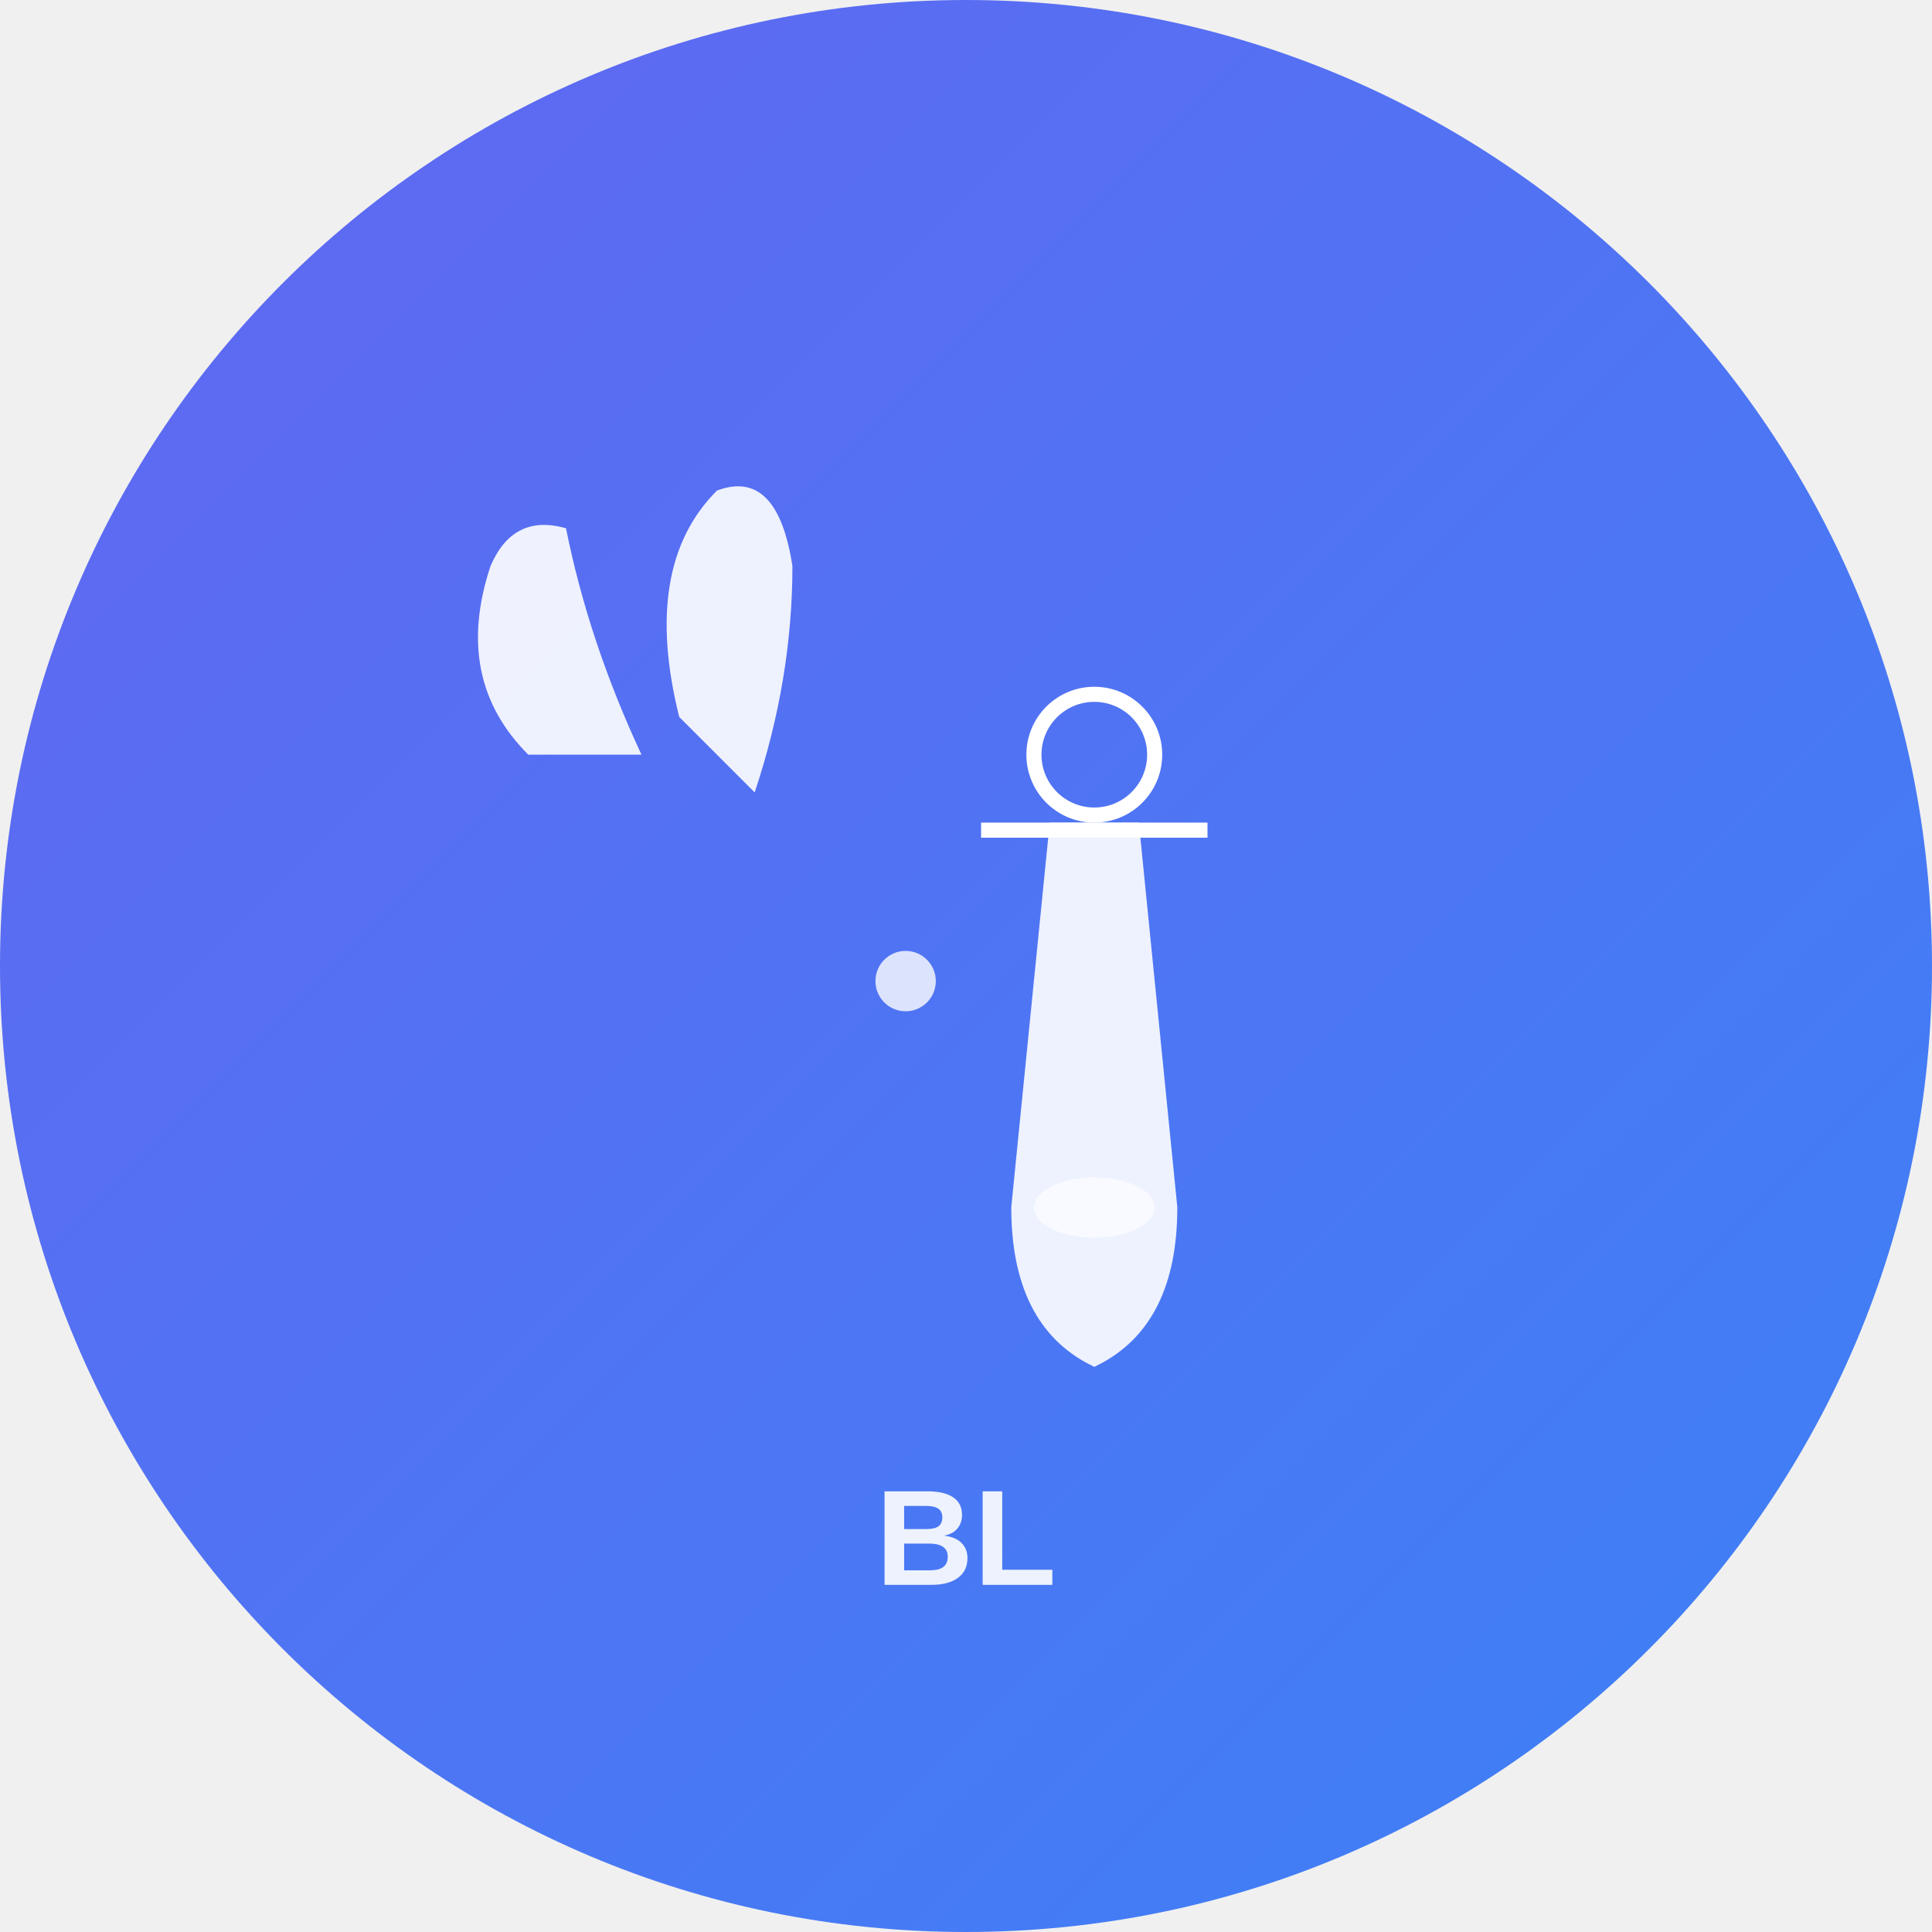
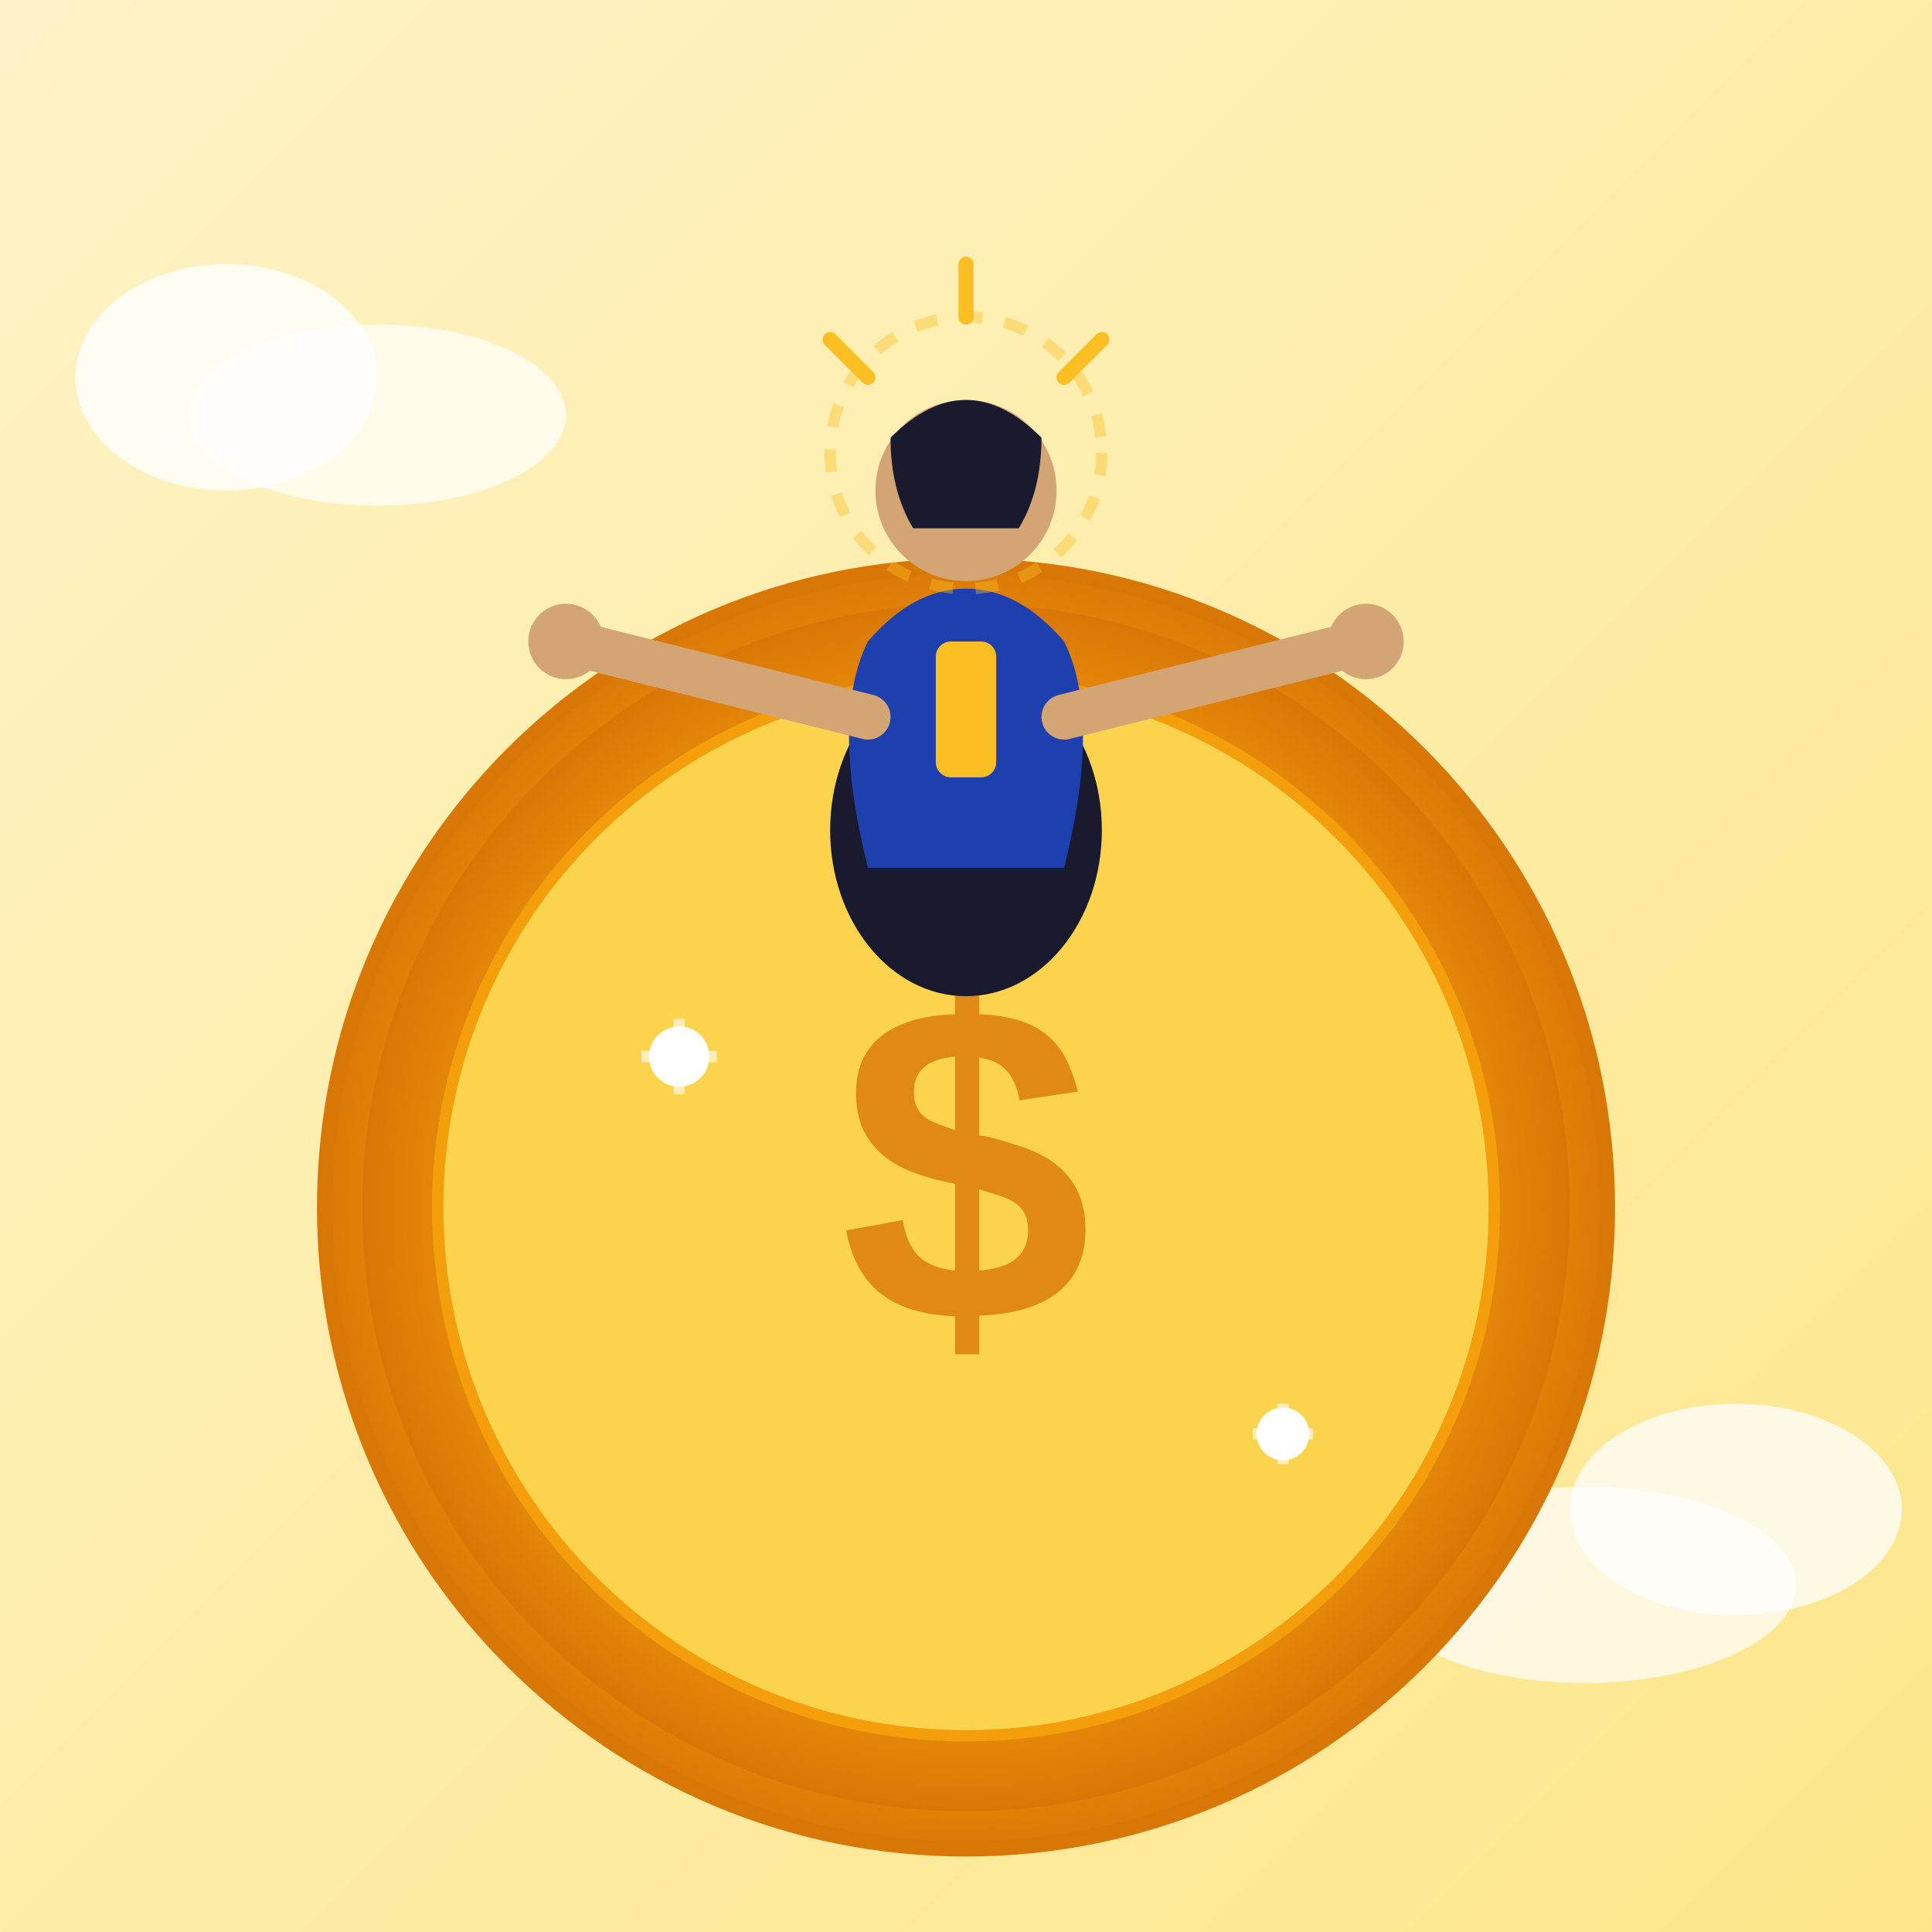
- <svg xmlns="http://www.w3.org/2000/svg" viewBox="0 0 256 256" width="256" height="256">
+ <svg xmlns="http://www.w3.org/2000/svg" viewBox="0 0 256 256">
  <defs>
-     <linearGradient id="grad1" x1="0%" y1="0%" x2="100%" y2="100%">
-       <stop offset="0%" style="stop-color:#6366f1;stop-opacity:1" />
-       <stop offset="100%" style="stop-color:#3b82f6;stop-opacity:1" />
+     <radialGradient id="coinGold" cx="50%" cy="50%" r="50%">
+       <stop offset="0%" style="stop-color:#fcd34d;stop-opacity:1" />
+       <stop offset="70%" style="stop-color:#f59e0b;stop-opacity:1" />
+       <stop offset="100%" style="stop-color:#d97706;stop-opacity:1" />
+     </radialGradient>
+     <linearGradient id="bgGrad" x1="0%" y1="0%" x2="100%" y2="100%">
+       <stop offset="0%" style="stop-color:#fef3c7;stop-opacity:1" />
+       <stop offset="100%" style="stop-color:#fde68a;stop-opacity:1" />
    </linearGradient>
  </defs>
-   <circle cx="128" cy="128" r="128" fill="url(#grad1)" />
-   <path d="M 70 100 Q 60 90 65 75 Q 68 68 75 70 Q 78 85 85 100" fill="#ffffff" opacity="0.9" />
-   <path d="M 90 95 Q 85 75 95 65 Q 103 62 105 75 Q 105 90 100 105" fill="#ffffff" opacity="0.9" />
-   <path d="M 140 110 L 135 160 Q 135 175 145 180 Q 155 175 155 160 L 150 110 Z" fill="#ffffff" opacity="0.9" stroke="#ffffff" stroke-width="2" />
-   <line x1="130" y1="110" x2="160" y2="110" stroke="#ffffff" stroke-width="2" />
-   <circle cx="145" cy="100" r="8" fill="none" stroke="#ffffff" stroke-width="2" />
-   <ellipse cx="145" cy="160" rx="8" ry="4" fill="#ffffff" opacity="0.6" />
-   <circle cx="120" cy="130" r="4" fill="#ffffff" opacity="0.8" />
-   <text x="128" y="210" font-family="Arial, sans-serif" font-size="18" font-weight="bold" fill="#ffffff" text-anchor="middle" opacity="0.9">BL</text>
+   <rect width="256" height="256" fill="url(#bgGrad)" />
+   <ellipse cx="30" cy="50" rx="20" ry="15" fill="#ffffff" opacity="0.8" />
+   <ellipse cx="50" cy="55" rx="25" ry="12" fill="#ffffff" opacity="0.7" />
+   <ellipse cx="230" cy="200" rx="22" ry="14" fill="#ffffff" opacity="0.75" />
+   <ellipse cx="210" cy="210" rx="28" ry="13" fill="#ffffff" opacity="0.7" />
+   <circle cx="128" cy="160" r="85" fill="url(#coinGold)" stroke="#d97706" stroke-width="2" />
+   <circle cx="128" cy="160" r="80" fill="url(#coinGold)" />
+   <circle cx="128" cy="160" r="70" fill="#fcd34d" stroke="#f59e0b" stroke-width="1.5" />
+   <text x="128" y="175" font-family="Arial, sans-serif" font-size="60" font-weight="bold" fill="#d97706" text-anchor="middle" opacity="0.8">$</text>
+   <circle cx="90" cy="140" r="4" fill="#ffffff" />
+   <line x1="85" y1="140" x2="95" y2="140" stroke="#ffffff" stroke-width="1.5" opacity="0.6" />
+   <line x1="90" y1="135" x2="90" y2="145" stroke="#ffffff" stroke-width="1.5" opacity="0.6" />
+   <circle cx="170" cy="190" r="3.5" fill="#ffffff" />
+   <line x1="166" y1="190" x2="174" y2="190" stroke="#ffffff" stroke-width="1.5" opacity="0.6" />
+   <line x1="170" y1="186" x2="170" y2="194" stroke="#ffffff" stroke-width="1.5" opacity="0.6" />
+   <ellipse cx="128" cy="110" rx="18" ry="22" fill="#1a1a2e" />
+   <path d="M 115 85 Q 110 95 115 115 L 141 115 Q 146 95 141 85 Q 135 78 128 78 Q 121 78 115 85" fill="#1e40af" />
+   <rect x="124" y="85" width="8" height="18" fill="#fbbf24" rx="2" />
+   <circle cx="128" cy="65" r="12" fill="#d4a574" />
+   <path d="M 118 58 Q 128 48 138 58 Q 138 65 135 70 L 121 70 Q 118 65 118 58" fill="#1a1a2e" />
+   <line x1="115" y1="95" x2="75" y2="85" stroke="#d4a574" stroke-width="6" stroke-linecap="round" />
+   <line x1="141" y1="95" x2="181" y2="85" stroke="#d4a574" stroke-width="6" stroke-linecap="round" />
+   <circle cx="75" cy="85" r="5" fill="#d4a574" />
+   <circle cx="181" cy="85" r="5" fill="#d4a574" />
+   <circle cx="128" cy="60" r="18" fill="none" stroke="#fbbf24" stroke-width="1.5" opacity="0.4" stroke-dasharray="3,3" />
+   <line x1="128" y1="35" x2="128" y2="42" stroke="#fbbf24" stroke-width="2" stroke-linecap="round" />
+   <line x1="110" y1="45" x2="115" y2="50" stroke="#fbbf24" stroke-width="2" stroke-linecap="round" />
+   <line x1="146" y1="45" x2="141" y2="50" stroke="#fbbf24" stroke-width="2" stroke-linecap="round" />
</svg>
